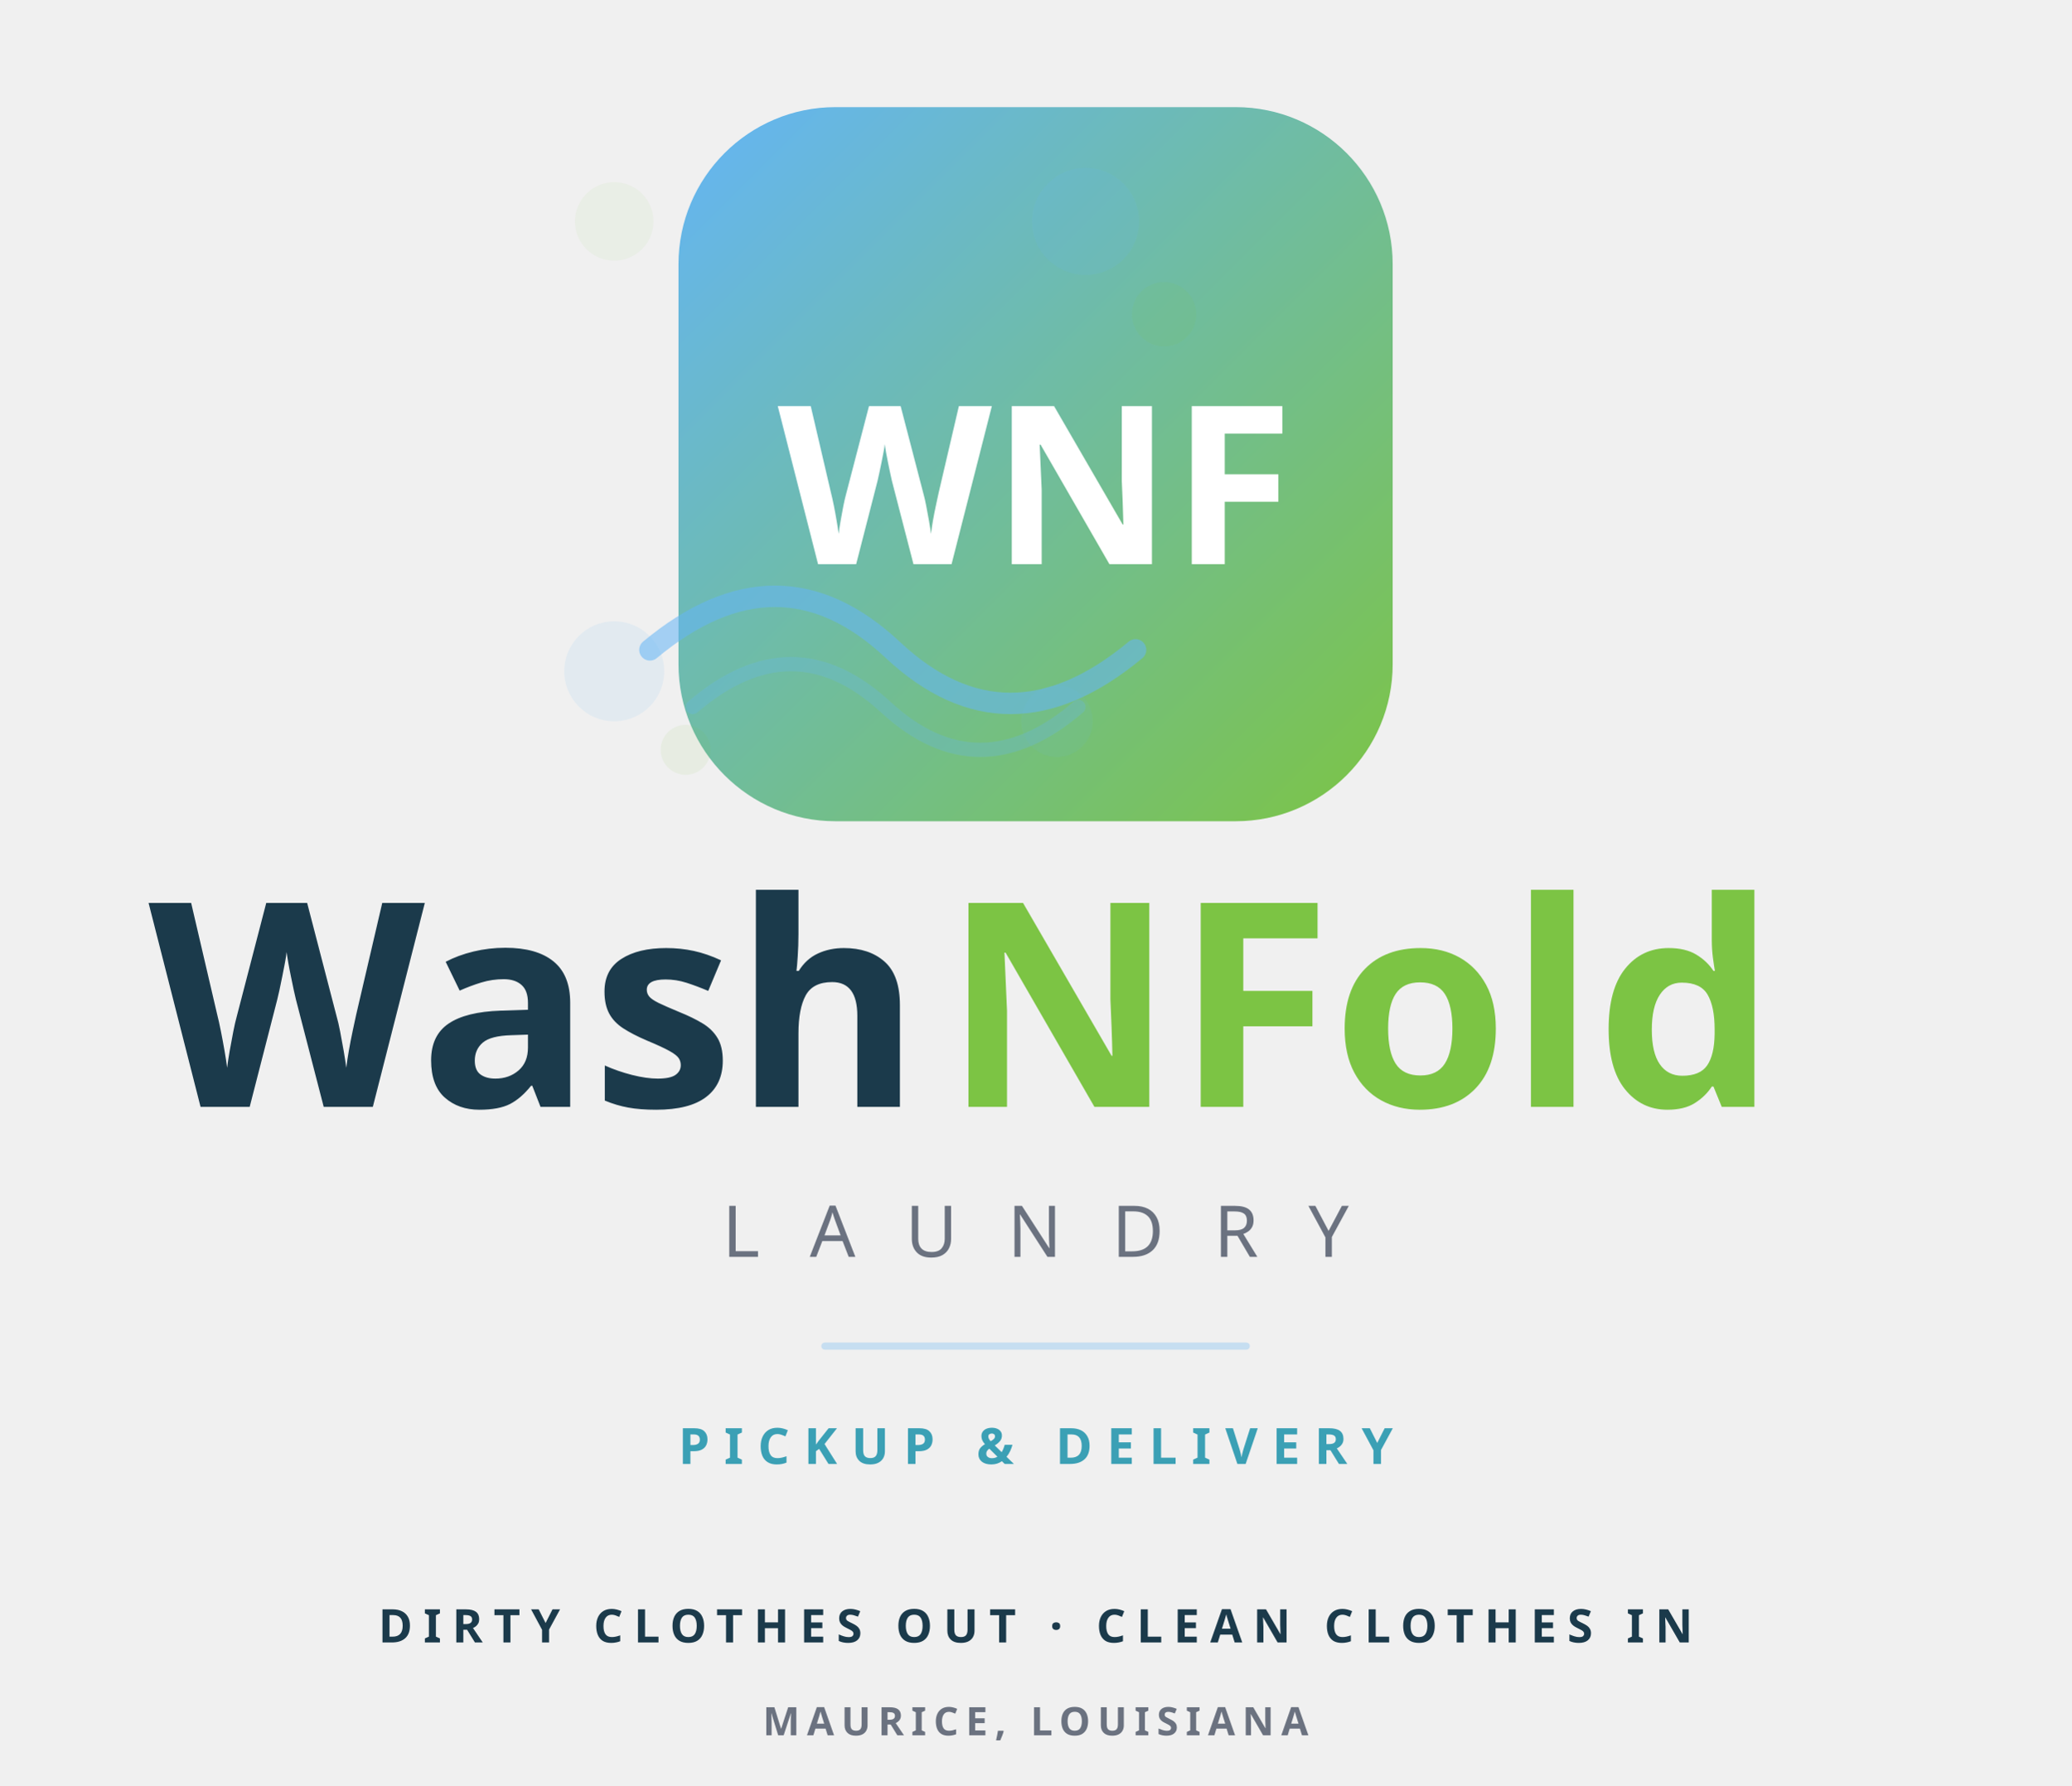
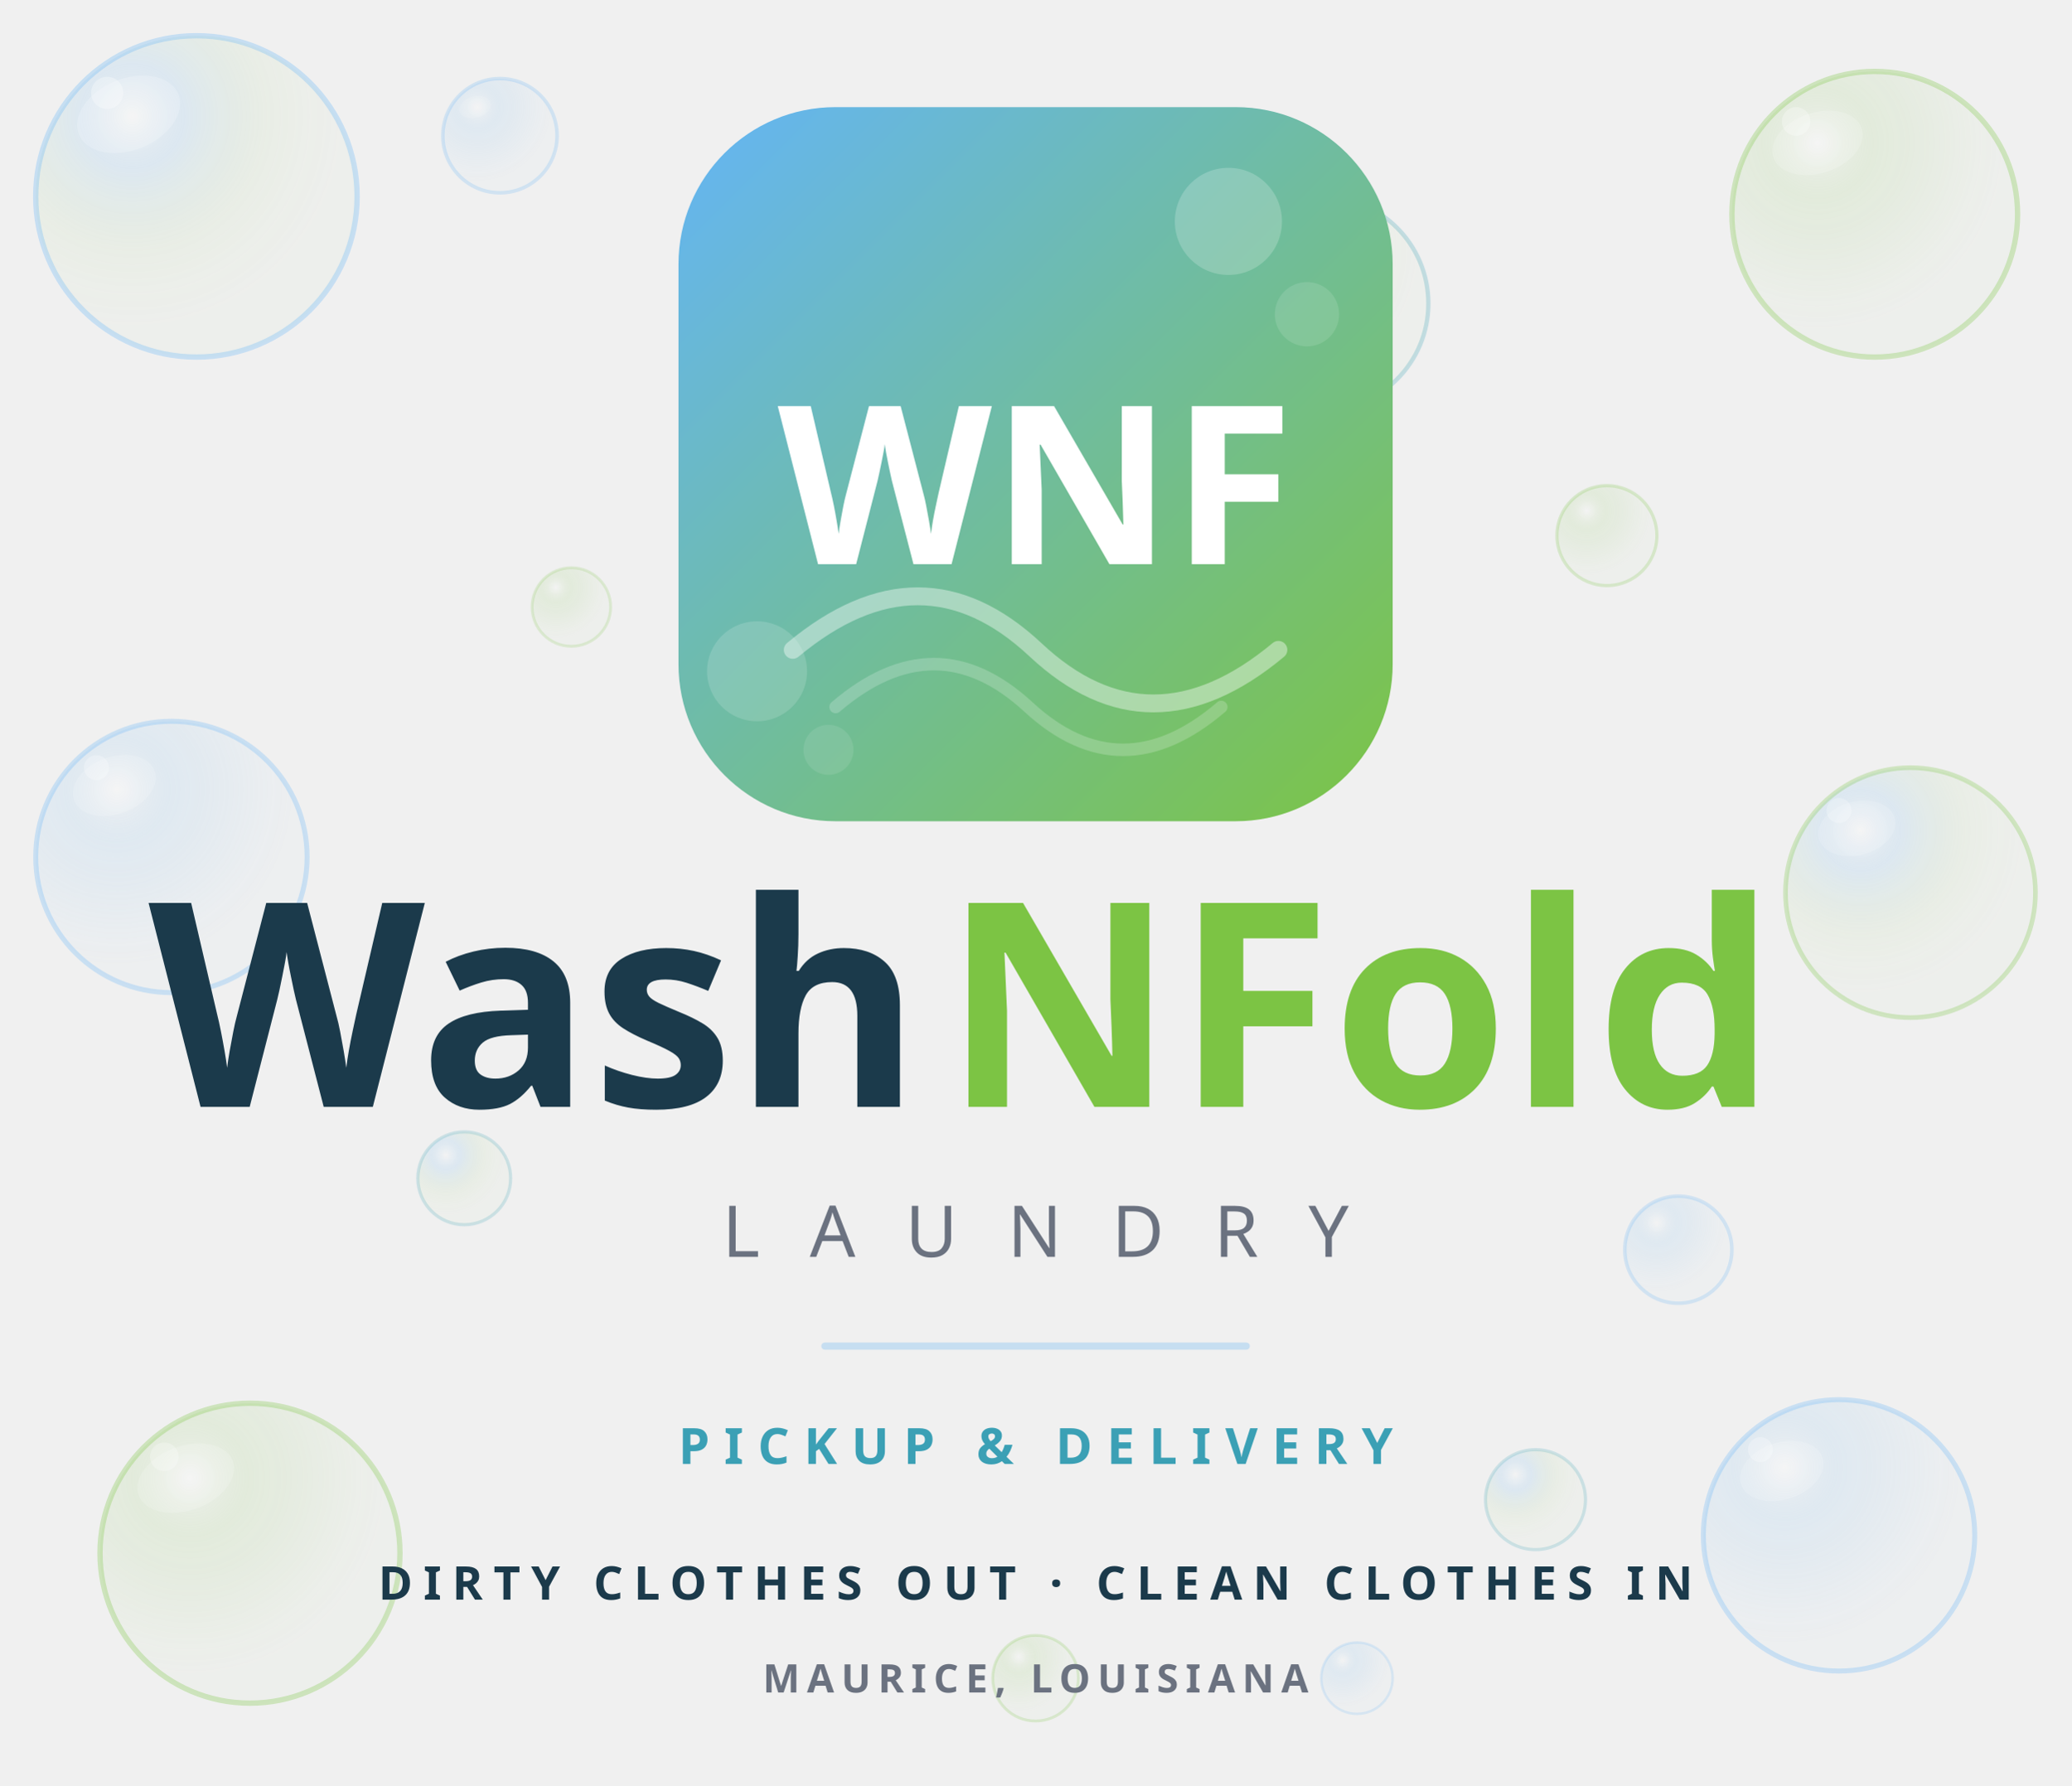
<svg xmlns="http://www.w3.org/2000/svg" viewBox="0 0 580 500" width="580" height="500">
  <defs>
    <linearGradient id="mark-bg" x1="0" y1="0" x2="1" y2="1">
      <stop offset="0%" stop-color="#64B5F6" />
      <stop offset="100%" stop-color="#7CC444" />
    </linearGradient>
+     <radialGradient id="glass-a" cx="30%" cy="25%" r="65%">
+       <stop offset="0%" stop-color="#FFFFFF" stop-opacity="0.22" />
+       <stop offset="25%" stop-color="#64B5F6" stop-opacity="0.14" />
+       <stop offset="65%" stop-color="#7CC444" stop-opacity="0.06" />
+       <stop offset="100%" stop-color="#7CC444" stop-opacity="0.02" />
+     </radialGradient>
+     <radialGradient id="glass-b" cx="30%" cy="25%" r="65%">
+       <stop offset="0%" stop-color="#FFFFFF" stop-opacity="0.2" />
+       <stop offset="30%" stop-color="#64B5F6" stop-opacity="0.12" />
+       <stop offset="100%" stop-color="#64B5F6" stop-opacity="0.02" />
+     </radialGradient>
+     <radialGradient id="glass-g" cx="30%" cy="25%" r="65%">
+       <stop offset="0%" stop-color="#FFFFFF" stop-opacity="0.2" />
+       <stop offset="30%" stop-color="#7CC444" stop-opacity="0.12" />
+       <stop offset="100%" stop-color="#7CC444" stop-opacity="0.02" />
+     </radialGradient>
  </defs>
+   <circle cx="55" cy="55" r="45" fill="url(#glass-a)" stroke="#64B5F6" stroke-width="1.5" stroke-opacity="0.3" />
+   <ellipse cx="36" cy="32" rx="15" ry="10" fill="#FFFFFF" opacity="0.18" transform="rotate(-22,36,32)" />
+   <circle cx="30" cy="26" r="4.5" fill="#FFFFFF" opacity="0.3" />
+   <circle cx="525" cy="60" r="40" fill="url(#glass-g)" stroke="#7CC444" stroke-width="1.5" stroke-opacity="0.3" />
+   <ellipse cx="509" cy="40" rx="13" ry="8.5" fill="#FFFFFF" opacity="0.16" transform="rotate(-18,509,40)" />
+   <circle cx="503" cy="34" r="4" fill="#FFFFFF" opacity="0.28" />
+   <circle cx="48" cy="240" r="38" fill="url(#glass-b)" stroke="#64B5F6" stroke-width="1.4" stroke-opacity="0.28" />
+   <ellipse cx="32" cy="220" rx="12" ry="8" fill="#FFFFFF" opacity="0.15" transform="rotate(-20,32,220)" />
+   <circle cx="27" cy="215" r="3.5" fill="#FFFFFF" opacity="0.25" />
+   <circle cx="535" cy="250" r="35" fill="url(#glass-a)" stroke="#7CC444" stroke-width="1.3" stroke-opacity="0.28" />
+   <ellipse cx="520" cy="232" rx="11" ry="7.5" fill="#FFFFFF" opacity="0.14" transform="rotate(-15,520,232)" />
+   <circle cx="515" cy="227" r="3.5" fill="#FFFFFF" opacity="0.24" />
+   <circle cx="70" cy="435" r="42" fill="url(#glass-g)" stroke="#7CC444" stroke-width="1.5" stroke-opacity="0.3" />
+   <ellipse cx="52" cy="414" rx="14" ry="9" fill="#FFFFFF" opacity="0.16" transform="rotate(-20,52,414)" />
+   <circle cx="46" cy="408" r="4" fill="#FFFFFF" opacity="0.26" />
+   <circle cx="515" cy="430" r="38" fill="url(#glass-b)" stroke="#64B5F6" stroke-width="1.4" stroke-opacity="0.28" />
+   <ellipse cx="499" cy="412" rx="12" ry="8" fill="#FFFFFF" opacity="0.15" transform="rotate(-18,499,412)" />
+   <circle cx="493" cy="406" r="3.5" fill="#FFFFFF" opacity="0.26" />
+   <circle cx="370" cy="85" r="30" fill="url(#glass-a)" stroke="#3BA0B5" stroke-width="1.2" stroke-opacity="0.25" />
+   <ellipse cx="358" cy="70" rx="10" ry="6.5" fill="#FFFFFF" opacity="0.12" transform="rotate(-18,358,70)" />
+   <circle cx="353" cy="66" r="3" fill="#FFFFFF" opacity="0.22" />
+   <circle cx="140" cy="38" r="16" fill="url(#glass-b)" stroke="#64B5F6" stroke-width="1" stroke-opacity="0.22" />
+   <ellipse cx="133" cy="30" rx="4.5" ry="3" fill="#FFFFFF" opacity="0.1" transform="rotate(-15,133,30)" />
+   <circle cx="450" cy="150" r="14" fill="url(#glass-g)" stroke="#7CC444" stroke-width="0.9" stroke-opacity="0.22" />
+   <circle cx="130" cy="330" r="13" fill="url(#glass-a)" stroke="#3BA0B5" stroke-width="0.9" stroke-opacity="0.2" />
+   <circle cx="470" cy="350" r="15" fill="url(#glass-b)" stroke="#64B5F6" stroke-width="1" stroke-opacity="0.22" />
+   <circle cx="290" cy="470" r="12" fill="url(#glass-g)" stroke="#7CC444" stroke-width="0.8" stroke-opacity="0.2" />
+   <circle cx="160" cy="170" r="11" fill="url(#glass-g)" stroke="#7CC444" stroke-width="0.8" stroke-opacity="0.18" />
+   <circle cx="430" cy="420" r="14" fill="url(#glass-a)" stroke="#3BA0B5" stroke-width="0.9" stroke-opacity="0.2" />
+   <circle cx="380" cy="470" r="10" fill="url(#glass-b)" stroke="#64B5F6" stroke-width="0.7" stroke-opacity="0.18" />
  <rect x="190" y="30" width="200" height="200" rx="44" fill="url(#mark-bg)" />
-   <circle cx="304" cy="62" r="15" fill="#64B5F6" opacity="0.12" />
-   <circle cx="326" cy="88" r="9" fill="#7CC444" opacity="0.1" />
-   <circle cx="172" cy="188" r="14" fill="#64B5F6" opacity="0.1" />
-   <circle cx="192" cy="210" r="7" fill="#7CC444" opacity="0.08" />
-   <circle cx="296" cy="202" r="10" fill="#64B5F6" opacity="0.08" />
-   <circle cx="172" cy="62" r="11" fill="#7CC444" opacity="0.06" />
-   <path d="M182 182 Q218 152 250 182 Q282 212 318 182" fill="none" stroke="#64B5F6" stroke-width="6" stroke-linecap="round" opacity="0.55" />
-   <path d="M194 198 Q222 174 248 198 Q274 222 302 198" fill="none" stroke="#64B5F6" stroke-width="4" stroke-linecap="round" opacity="0.25" />
+   <circle cx="344" cy="62" r="15" fill="#FFFFFF" opacity="0.2" />
+   <circle cx="366" cy="88" r="9" fill="#FFFFFF" opacity="0.12" />
+   <circle cx="212" cy="188" r="14" fill="#FFFFFF" opacity="0.15" />
+   <circle cx="232" cy="210" r="7" fill="#FFFFFF" opacity="0.1" />
+   <path d="M222 182 Q258 152 290 182 Q322 212 358 182" fill="none" stroke="#FFFFFF" stroke-width="5" stroke-linecap="round" opacity="0.4" />
+   <path d="M234 198 Q262 174 288 198 Q314 222 342 198" fill="none" stroke="#FFFFFF" stroke-width="3.5" stroke-linecap="round" opacity="0.2" />
  <text x="290" y="158" text-anchor="middle" font-family="'Nunito', sans-serif" font-weight="900" font-size="62" fill="#FFFFFF">WNF</text>
  <text x="258" y="310" text-anchor="end" font-family="'Nunito', sans-serif" font-weight="900" font-size="80" fill="#1B3A4B">Wash</text>
  <text x="264" y="310" text-anchor="start" font-family="'Nunito', sans-serif" font-weight="900" font-size="80" fill="#7CC444">NFold</text>
  <text x="290" y="352" text-anchor="middle" font-family="'Nunito', sans-serif" font-weight="400" font-size="20" letter-spacing="14" fill="#6B7280">LAUNDRY</text>
  <rect x="230" y="376" width="120" height="2" rx="1" fill="#64B5F6" opacity="0.3" />
  <text x="290" y="410" text-anchor="middle" font-family="'Nunito', sans-serif" font-weight="700" font-size="14" letter-spacing="4" fill="#3BA0B5">PICKUP &amp; DELIVERY</text>
-   <text x="290" y="460" text-anchor="middle" font-family="'Nunito', sans-serif" font-weight="800" font-size="13" letter-spacing="3" fill="#1B3A4B">DIRTY CLOTHES OUT · CLEAN CLOTHES IN</text>
-   <text x="290" y="486" text-anchor="middle" font-family="'Nunito', sans-serif" font-weight="600" font-size="11" letter-spacing="2" fill="#6B7280">MAURICE, LOUISIANA</text>
+   <text x="290" y="448" text-anchor="middle" font-family="'Nunito', sans-serif" font-weight="800" font-size="13" letter-spacing="3" fill="#1B3A4B">DIRTY CLOTHES OUT · CLEAN CLOTHES IN</text>
+   <text x="290" y="474" text-anchor="middle" font-family="'Nunito', sans-serif" font-weight="600" font-size="11" letter-spacing="2" fill="#6B7280">MAURICE, LOUISIANA</text>
</svg>
